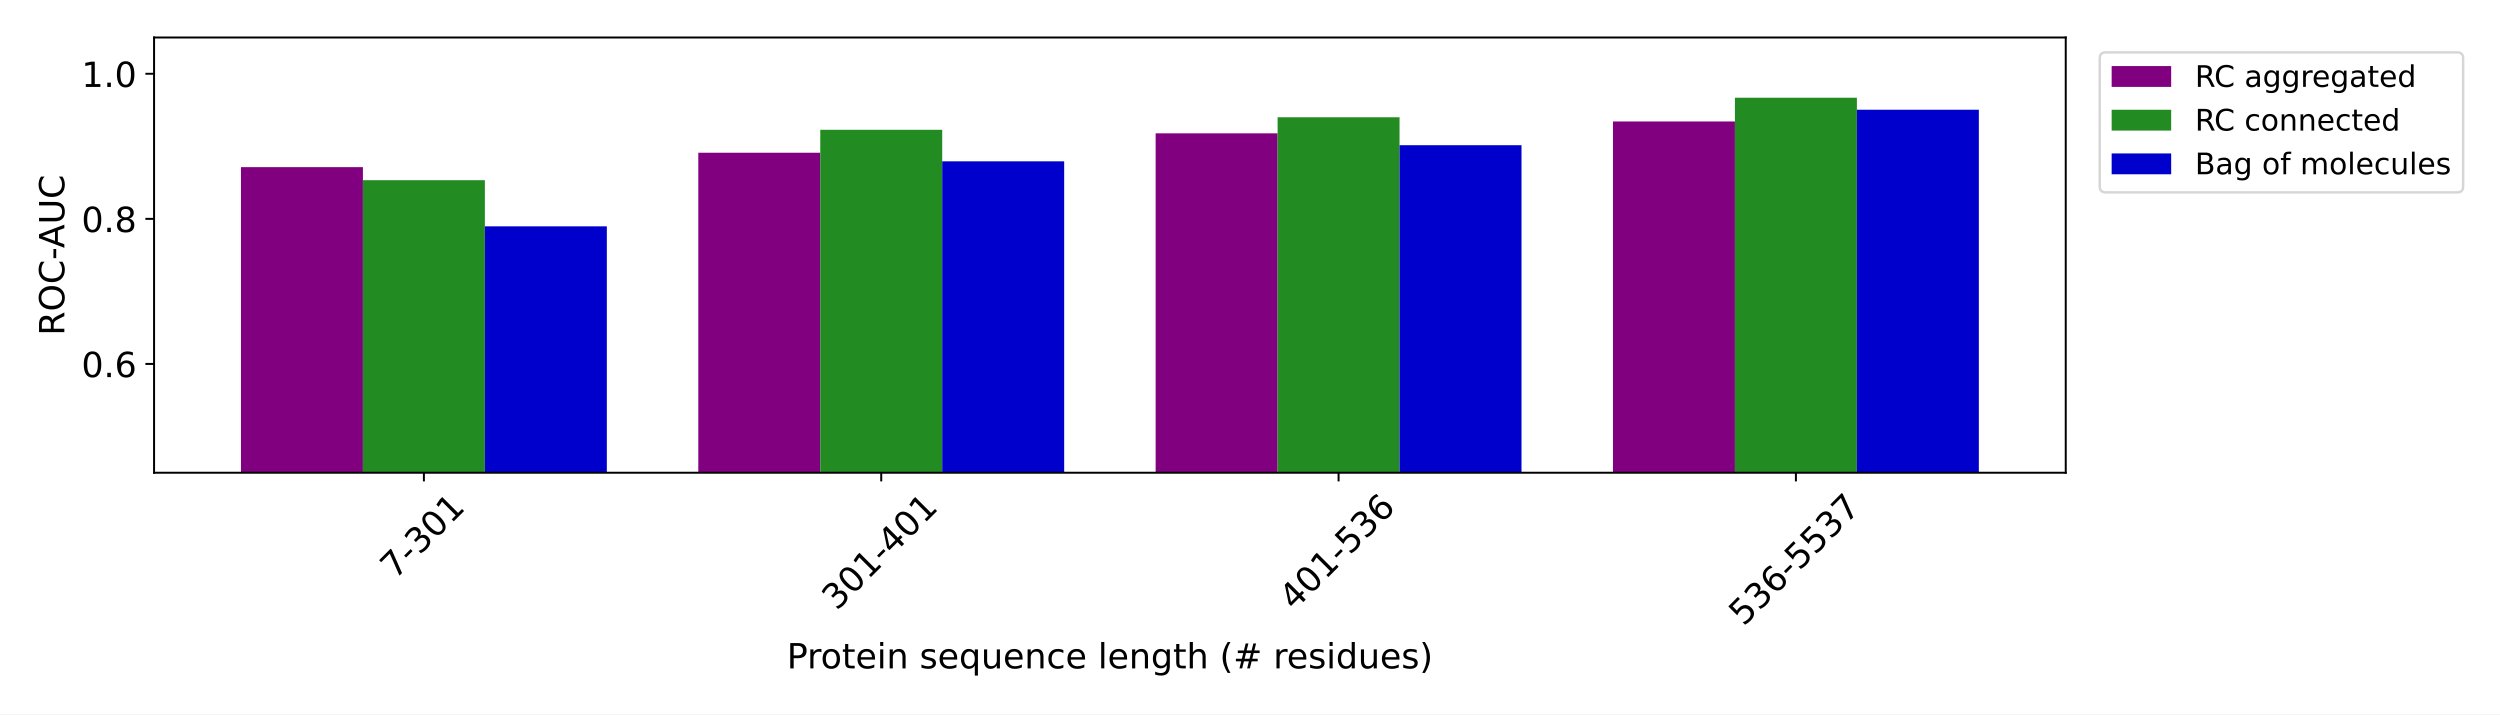
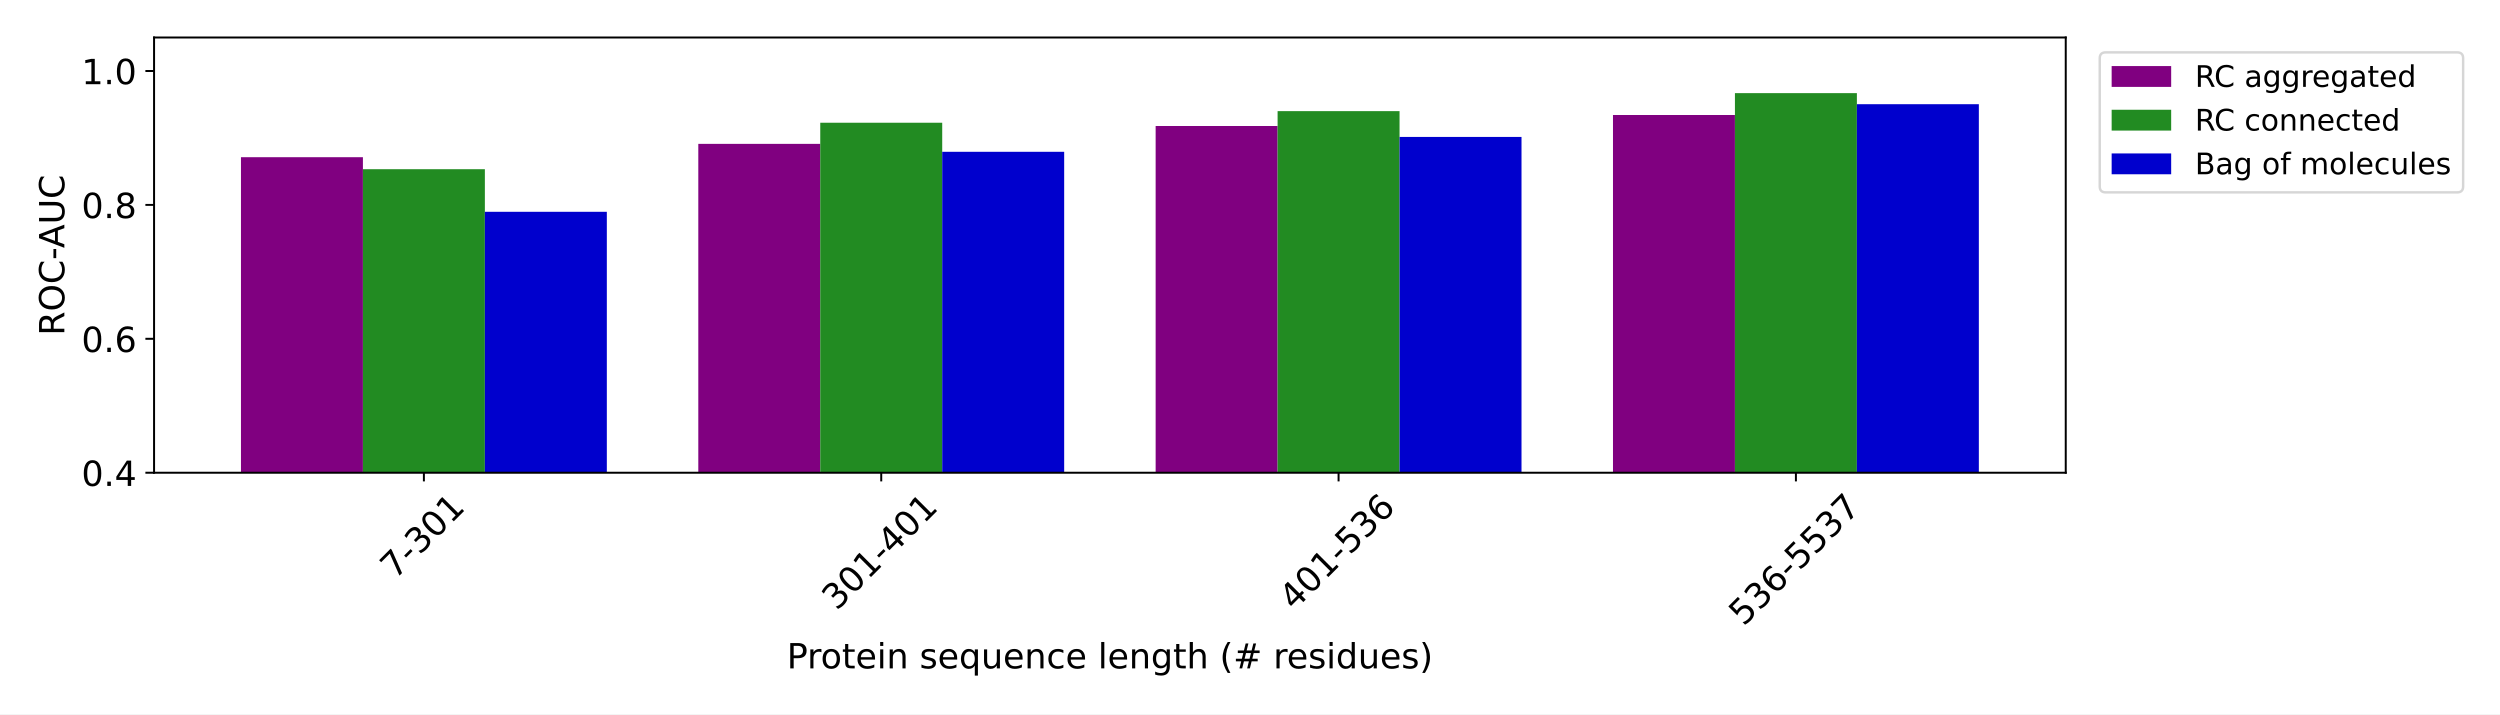
<svg xmlns="http://www.w3.org/2000/svg" xmlns:xlink="http://www.w3.org/1999/xlink" width="1008pt" height="288pt" viewBox="0 0 1008 288" version="1.1">
  <defs>
    <style type="text/css">*{stroke-linejoin: round; stroke-linecap: butt}</style>
  </defs>
  <g id="figure_1">
    <g id="patch_1">
      <path d="M 0 288  L 1008 288  L 1008 0  L 0 0  z " style="fill: #ffffff" />
    </g>
    <g id="axes_1">
      <g id="patch_2">
        <path d="M 62.12 190.606  L 832.908 190.606  L 832.908 15.12  L 62.12 15.12  z " style="fill: #ffffff" />
      </g>
      <g id="patch_3">
-         <path d="M 97.156 322.221  L 146.329 322.221  L 146.329 67.394  L 97.156 67.394  z " clip-path="url(#p801b4d457c)" style="fill: #800080" />
+         <path d="M 97.156 298.598  L 146.329 298.598  L 146.329 63.373  L 97.156 63.373  z " clip-path="url(#p6242db1669)" style="fill: #800080" />
      </g>
      <g id="patch_4">
-         <path d="M 281.555 322.221  L 330.728 322.221  L 330.728 61.592  L 281.555 61.592  z " clip-path="url(#p801b4d457c)" style="fill: #800080" />
+         <path d="M 281.555 298.598  L 330.728 298.598  L 330.728 58.017  L 281.555 58.017  z " clip-path="url(#p6242db1669)" style="fill: #800080" />
      </g>
      <g id="patch_5">
-         <path d="M 465.954 322.221  L 515.127 322.221  L 515.127 53.772  L 465.954 53.772  z " clip-path="url(#p801b4d457c)" style="fill: #800080" />
+         <path d="M 465.954 298.598  L 515.127 298.598  L 515.127 50.799  L 465.954 50.799  z " clip-path="url(#p6242db1669)" style="fill: #800080" />
      </g>
      <g id="patch_6">
-         <path d="M 650.353 322.221  L 699.526 322.221  L 699.526 48.972  L 650.353 48.972  z " clip-path="url(#p801b4d457c)" style="fill: #800080" />
+         <path d="M 650.353 298.598  L 699.526 298.598  L 699.526 46.368  L 650.353 46.368  z " clip-path="url(#p6242db1669)" style="fill: #800080" />
      </g>
      <g id="patch_7">
-         <path d="M 146.329 322.221  L 195.502 322.221  L 195.502 72.655  L 146.329 72.655  z " clip-path="url(#p801b4d457c)" style="fill: #228b22" />
+         <path d="M 146.329 298.598  L 195.502 298.598  L 195.502 68.229  L 146.329 68.229  z " clip-path="url(#p6242db1669)" style="fill: #228b22" />
      </g>
      <g id="patch_8">
-         <path d="M 330.728 322.221  L 379.901 322.221  L 379.901 52.349  L 330.728 52.349  z " clip-path="url(#p801b4d457c)" style="fill: #228b22" />
+         <path d="M 330.728 298.598  L 379.901 298.598  L 379.901 49.485  L 330.728 49.485  z " clip-path="url(#p6242db1669)" style="fill: #228b22" />
      </g>
      <g id="patch_9">
-         <path d="M 515.127 322.221  L 564.3 322.221  L 564.3 47.272  L 515.127 47.272  z " clip-path="url(#p801b4d457c)" style="fill: #228b22" />
+         <path d="M 515.127 298.598  L 564.3 298.598  L 564.3 44.799  L 515.127 44.799  z " clip-path="url(#p6242db1669)" style="fill: #228b22" />
      </g>
      <g id="patch_10">
-         <path d="M 699.526 322.221  L 748.699 322.221  L 748.699 39.41  L 699.526 39.41  z " clip-path="url(#p801b4d457c)" style="fill: #228b22" />
+         <path d="M 699.526 298.598  L 748.699 298.598  L 748.699 37.541  L 699.526 37.541  z " clip-path="url(#p6242db1669)" style="fill: #228b22" />
      </g>
      <g id="patch_11">
-         <path d="M 195.502 322.221  L 244.675 322.221  L 244.675 91.245  L 195.502 91.245  z " clip-path="url(#p801b4d457c)" style="fill: #0000cd" />
+         <path d="M 195.502 298.598  L 244.675 298.598  L 244.675 85.389  L 195.502 85.389  z " clip-path="url(#p6242db1669)" style="fill: #0000cd" />
      </g>
      <g id="patch_12">
-         <path d="M 379.901 322.221  L 429.074 322.221  L 429.074 65.036  L 379.901 65.036  z " clip-path="url(#p801b4d457c)" style="fill: #0000cd" />
+         <path d="M 379.901 298.598  L 429.074 298.598  L 429.074 61.197  L 379.901 61.197  z " clip-path="url(#p6242db1669)" style="fill: #0000cd" />
      </g>
      <g id="patch_13">
-         <path d="M 564.3 322.221  L 613.473 322.221  L 613.473 58.554  L 564.3 58.554  z " clip-path="url(#p801b4d457c)" style="fill: #0000cd" />
+         <path d="M 564.3 298.598  L 613.473 298.598  L 613.473 55.213  L 564.3 55.213  z " clip-path="url(#p6242db1669)" style="fill: #0000cd" />
      </g>
      <g id="patch_14">
-         <path d="M 748.699 322.221  L 797.872 322.221  L 797.872 44.246  L 748.699 44.246  z " clip-path="url(#p801b4d457c)" style="fill: #0000cd" />
+         <path d="M 748.699 298.598  L 797.872 298.598  L 797.872 42.005  L 748.699 42.005  z " clip-path="url(#p6242db1669)" style="fill: #0000cd" />
      </g>
      <g id="matplotlib.axis_1">
        <g id="xtick_1">
          <g id="line2d_1">
            <defs>
-               <path id="m68cb323d8a" d="M 0 0  L 0 3.5  " style="stroke: #000000; stroke-width: 0.8" />
-             </defs>
-             <g>
-               <use xlink:href="#m68cb323d8a" x="170.915" y="190.606" style="stroke: #000000; stroke-width: 0.8" />
+               <path id="m3a8fdca616" d="M 0 0  L 0 3.5  " style="stroke: #000000; stroke-width: 0.8" />
+             </defs>
+             <g>
+               <use xlink:href="#m3a8fdca616" x="170.915" y="190.606" style="stroke: #000000; stroke-width: 0.8" />
            </g>
          </g>
          <g id="text_1">
            <g transform="translate(159.2642 233.894) rotate(-45) scale(0.14 -0.14)">
              <defs>
                <path id="DejaVuSans-37" d="M 525 4666  L 3525 4666  L 3525 4397  L 1831 0  L 1172 0  L 2766 4134  L 525 4134  L 525 4666  z " transform="scale(0.015625)" />
                <path id="DejaVuSans-2d" d="M 313 2009  L 1997 2009  L 1997 1497  L 313 1497  L 313 2009  z " transform="scale(0.015625)" />
                <path id="DejaVuSans-33" d="M 2597 2516  Q 3050 2419 3304 2112  Q 3559 1806 3559 1356  Q 3559 666 3084 287  Q 2609 -91 1734 -91  Q 1441 -91 1130 -33  Q 819 25 488 141  L 488 750  Q 750 597 1062 519  Q 1375 441 1716 441  Q 2309 441 2620 675  Q 2931 909 2931 1356  Q 2931 1769 2642 2001  Q 2353 2234 1838 2234  L 1294 2234  L 1294 2753  L 1863 2753  Q 2328 2753 2575 2939  Q 2822 3125 2822 3475  Q 2822 3834 2567 4026  Q 2313 4219 1838 4219  Q 1578 4219 1281 4162  Q 984 4106 628 3988  L 628 4550  Q 988 4650 1302 4700  Q 1616 4750 1894 4750  Q 2613 4750 3031 4423  Q 3450 4097 3450 3541  Q 3450 3153 3228 2886  Q 3006 2619 2597 2516  z " transform="scale(0.015625)" />
                <path id="DejaVuSans-30" d="M 2034 4250  Q 1547 4250 1301 3770  Q 1056 3291 1056 2328  Q 1056 1369 1301 889  Q 1547 409 2034 409  Q 2525 409 2770 889  Q 3016 1369 3016 2328  Q 3016 3291 2770 3770  Q 2525 4250 2034 4250  z M 2034 4750  Q 2819 4750 3233 4129  Q 3647 3509 3647 2328  Q 3647 1150 3233 529  Q 2819 -91 2034 -91  Q 1250 -91 836 529  Q 422 1150 422 2328  Q 422 3509 836 4129  Q 1250 4750 2034 4750  z " transform="scale(0.015625)" />
                <path id="DejaVuSans-31" d="M 794 531  L 1825 531  L 1825 4091  L 703 3866  L 703 4441  L 1819 4666  L 2450 4666  L 2450 531  L 3481 531  L 3481 0  L 794 0  L 794 531  z " transform="scale(0.015625)" />
              </defs>
              <use xlink:href="#DejaVuSans-37" />
              <use xlink:href="#DejaVuSans-2d" x="63.623" />
              <use xlink:href="#DejaVuSans-33" x="99.707" />
              <use xlink:href="#DejaVuSans-30" x="163.33" />
              <use xlink:href="#DejaVuSans-31" x="226.953" />
            </g>
          </g>
        </g>
        <g id="xtick_2">
          <g id="line2d_2">
            <g>
-               <use xlink:href="#m68cb323d8a" x="355.314" y="190.606" style="stroke: #000000; stroke-width: 0.8" />
+               <use xlink:href="#m3a8fdca616" x="355.314" y="190.606" style="stroke: #000000; stroke-width: 0.8" />
            </g>
          </g>
          <g id="text_2">
            <g transform="translate(337.3647 246.4911) rotate(-45) scale(0.14 -0.14)">
              <defs>
                <path id="DejaVuSans-34" d="M 2419 4116  L 825 1625  L 2419 1625  L 2419 4116  z M 2253 4666  L 3047 4666  L 3047 1625  L 3713 1625  L 3713 1100  L 3047 1100  L 3047 0  L 2419 0  L 2419 1100  L 313 1100  L 313 1709  L 2253 4666  z " transform="scale(0.015625)" />
              </defs>
              <use xlink:href="#DejaVuSans-33" />
              <use xlink:href="#DejaVuSans-30" x="63.623" />
              <use xlink:href="#DejaVuSans-31" x="127.246" />
              <use xlink:href="#DejaVuSans-2d" x="190.869" />
              <use xlink:href="#DejaVuSans-34" x="226.953" />
              <use xlink:href="#DejaVuSans-30" x="290.576" />
              <use xlink:href="#DejaVuSans-31" x="354.199" />
            </g>
          </g>
        </g>
        <g id="xtick_3">
          <g id="line2d_3">
            <g>
-               <use xlink:href="#m68cb323d8a" x="539.714" y="190.606" style="stroke: #000000; stroke-width: 0.8" />
+               <use xlink:href="#m3a8fdca616" x="539.714" y="190.606" style="stroke: #000000; stroke-width: 0.8" />
            </g>
          </g>
          <g id="text_3">
            <g transform="translate(521.7637 246.4911) rotate(-45) scale(0.14 -0.14)">
              <defs>
                <path id="DejaVuSans-35" d="M 691 4666  L 3169 4666  L 3169 4134  L 1269 4134  L 1269 2991  Q 1406 3038 1543 3061  Q 1681 3084 1819 3084  Q 2600 3084 3056 2656  Q 3513 2228 3513 1497  Q 3513 744 3044 326  Q 2575 -91 1722 -91  Q 1428 -91 1123 -41  Q 819 9 494 109  L 494 744  Q 775 591 1075 516  Q 1375 441 1709 441  Q 2250 441 2565 725  Q 2881 1009 2881 1497  Q 2881 1984 2565 2268  Q 2250 2553 1709 2553  Q 1456 2553 1204 2497  Q 953 2441 691 2322  L 691 4666  z " transform="scale(0.015625)" />
                <path id="DejaVuSans-36" d="M 2113 2584  Q 1688 2584 1439 2293  Q 1191 2003 1191 1497  Q 1191 994 1439 701  Q 1688 409 2113 409  Q 2538 409 2786 701  Q 3034 994 3034 1497  Q 3034 2003 2786 2293  Q 2538 2584 2113 2584  z M 3366 4563  L 3366 3988  Q 3128 4100 2886 4159  Q 2644 4219 2406 4219  Q 1781 4219 1451 3797  Q 1122 3375 1075 2522  Q 1259 2794 1537 2939  Q 1816 3084 2150 3084  Q 2853 3084 3261 2657  Q 3669 2231 3669 1497  Q 3669 778 3244 343  Q 2819 -91 2113 -91  Q 1303 -91 875 529  Q 447 1150 447 2328  Q 447 3434 972 4092  Q 1497 4750 2381 4750  Q 2619 4750 2861 4703  Q 3103 4656 3366 4563  z " transform="scale(0.015625)" />
              </defs>
              <use xlink:href="#DejaVuSans-34" />
              <use xlink:href="#DejaVuSans-30" x="63.623" />
              <use xlink:href="#DejaVuSans-31" x="127.246" />
              <use xlink:href="#DejaVuSans-2d" x="190.869" />
              <use xlink:href="#DejaVuSans-35" x="226.953" />
              <use xlink:href="#DejaVuSans-33" x="290.576" />
              <use xlink:href="#DejaVuSans-36" x="354.199" />
            </g>
          </g>
        </g>
        <g id="xtick_4">
          <g id="line2d_4">
            <g>
-               <use xlink:href="#m68cb323d8a" x="724.113" y="190.606" style="stroke: #000000; stroke-width: 0.8" />
+               <use xlink:href="#m3a8fdca616" x="724.113" y="190.606" style="stroke: #000000; stroke-width: 0.8" />
            </g>
          </g>
          <g id="text_4">
            <g transform="translate(703.0135 252.7896) rotate(-45) scale(0.14 -0.14)">
              <use xlink:href="#DejaVuSans-35" />
              <use xlink:href="#DejaVuSans-33" x="63.623" />
              <use xlink:href="#DejaVuSans-36" x="127.246" />
              <use xlink:href="#DejaVuSans-2d" x="190.869" />
              <use xlink:href="#DejaVuSans-35" x="226.953" />
              <use xlink:href="#DejaVuSans-35" x="290.576" />
              <use xlink:href="#DejaVuSans-33" x="354.199" />
              <use xlink:href="#DejaVuSans-37" x="417.822" />
            </g>
          </g>
        </g>
        <g id="text_5">
          <g transform="translate(317.2549 269.4862) scale(0.14 -0.14)">
            <defs>
              <path id="DejaVuSans-50" d="M 1259 4147  L 1259 2394  L 2053 2394  Q 2494 2394 2734 2622  Q 2975 2850 2975 3272  Q 2975 3691 2734 3919  Q 2494 4147 2053 4147  L 1259 4147  z M 628 4666  L 2053 4666  Q 2838 4666 3239 4311  Q 3641 3956 3641 3272  Q 3641 2581 3239 2228  Q 2838 1875 2053 1875  L 1259 1875  L 1259 0  L 628 0  L 628 4666  z " transform="scale(0.015625)" />
              <path id="DejaVuSans-72" d="M 2631 2963  Q 2534 3019 2420 3045  Q 2306 3072 2169 3072  Q 1681 3072 1420 2755  Q 1159 2438 1159 1844  L 1159 0  L 581 0  L 581 3500  L 1159 3500  L 1159 2956  Q 1341 3275 1631 3429  Q 1922 3584 2338 3584  Q 2397 3584 2469 3576  Q 2541 3569 2628 3553  L 2631 2963  z " transform="scale(0.015625)" />
              <path id="DejaVuSans-6f" d="M 1959 3097  Q 1497 3097 1228 2736  Q 959 2375 959 1747  Q 959 1119 1226 758  Q 1494 397 1959 397  Q 2419 397 2687 759  Q 2956 1122 2956 1747  Q 2956 2369 2687 2733  Q 2419 3097 1959 3097  z M 1959 3584  Q 2709 3584 3137 3096  Q 3566 2609 3566 1747  Q 3566 888 3137 398  Q 2709 -91 1959 -91  Q 1206 -91 779 398  Q 353 888 353 1747  Q 353 2609 779 3096  Q 1206 3584 1959 3584  z " transform="scale(0.015625)" />
              <path id="DejaVuSans-74" d="M 1172 4494  L 1172 3500  L 2356 3500  L 2356 3053  L 1172 3053  L 1172 1153  Q 1172 725 1289 603  Q 1406 481 1766 481  L 2356 481  L 2356 0  L 1766 0  Q 1100 0 847 248  Q 594 497 594 1153  L 594 3053  L 172 3053  L 172 3500  L 594 3500  L 594 4494  L 1172 4494  z " transform="scale(0.015625)" />
              <path id="DejaVuSans-65" d="M 3597 1894  L 3597 1613  L 953 1613  Q 991 1019 1311 708  Q 1631 397 2203 397  Q 2534 397 2845 478  Q 3156 559 3463 722  L 3463 178  Q 3153 47 2828 -22  Q 2503 -91 2169 -91  Q 1331 -91 842 396  Q 353 884 353 1716  Q 353 2575 817 3079  Q 1281 3584 2069 3584  Q 2775 3584 3186 3129  Q 3597 2675 3597 1894  z M 3022 2063  Q 3016 2534 2758 2815  Q 2500 3097 2075 3097  Q 1594 3097 1305 2825  Q 1016 2553 972 2059  L 3022 2063  z " transform="scale(0.015625)" />
              <path id="DejaVuSans-69" d="M 603 3500  L 1178 3500  L 1178 0  L 603 0  L 603 3500  z M 603 4863  L 1178 4863  L 1178 4134  L 603 4134  L 603 4863  z " transform="scale(0.015625)" />
              <path id="DejaVuSans-6e" d="M 3513 2113  L 3513 0  L 2938 0  L 2938 2094  Q 2938 2591 2744 2837  Q 2550 3084 2163 3084  Q 1697 3084 1428 2787  Q 1159 2491 1159 1978  L 1159 0  L 581 0  L 581 3500  L 1159 3500  L 1159 2956  Q 1366 3272 1645 3428  Q 1925 3584 2291 3584  Q 2894 3584 3203 3211  Q 3513 2838 3513 2113  z " transform="scale(0.015625)" />
              <path id="DejaVuSans-20" transform="scale(0.015625)" />
              <path id="DejaVuSans-73" d="M 2834 3397  L 2834 2853  Q 2591 2978 2328 3040  Q 2066 3103 1784 3103  Q 1356 3103 1142 2972  Q 928 2841 928 2578  Q 928 2378 1081 2264  Q 1234 2150 1697 2047  L 1894 2003  Q 2506 1872 2764 1633  Q 3022 1394 3022 966  Q 3022 478 2636 193  Q 2250 -91 1575 -91  Q 1294 -91 989 -36  Q 684 19 347 128  L 347 722  Q 666 556 975 473  Q 1284 391 1588 391  Q 1994 391 2212 530  Q 2431 669 2431 922  Q 2431 1156 2273 1281  Q 2116 1406 1581 1522  L 1381 1569  Q 847 1681 609 1914  Q 372 2147 372 2553  Q 372 3047 722 3315  Q 1072 3584 1716 3584  Q 2034 3584 2315 3537  Q 2597 3491 2834 3397  z " transform="scale(0.015625)" />
              <path id="DejaVuSans-71" d="M 947 1747  Q 947 1113 1208 752  Q 1469 391 1925 391  Q 2381 391 2643 752  Q 2906 1113 2906 1747  Q 2906 2381 2643 2742  Q 2381 3103 1925 3103  Q 1469 3103 1208 2742  Q 947 2381 947 1747  z M 2906 525  Q 2725 213 2448 61  Q 2172 -91 1784 -91  Q 1150 -91 751 415  Q 353 922 353 1747  Q 353 2572 751 3078  Q 1150 3584 1784 3584  Q 2172 3584 2448 3432  Q 2725 3281 2906 2969  L 2906 3500  L 3481 3500  L 3481 -1331  L 2906 -1331  L 2906 525  z " transform="scale(0.015625)" />
              <path id="DejaVuSans-75" d="M 544 1381  L 544 3500  L 1119 3500  L 1119 1403  Q 1119 906 1312 657  Q 1506 409 1894 409  Q 2359 409 2629 706  Q 2900 1003 2900 1516  L 2900 3500  L 3475 3500  L 3475 0  L 2900 0  L 2900 538  Q 2691 219 2414 64  Q 2138 -91 1772 -91  Q 1169 -91 856 284  Q 544 659 544 1381  z M 1991 3584  L 1991 3584  z " transform="scale(0.015625)" />
              <path id="DejaVuSans-63" d="M 3122 3366  L 3122 2828  Q 2878 2963 2633 3030  Q 2388 3097 2138 3097  Q 1578 3097 1268 2742  Q 959 2388 959 1747  Q 959 1106 1268 751  Q 1578 397 2138 397  Q 2388 397 2633 464  Q 2878 531 3122 666  L 3122 134  Q 2881 22 2623 -34  Q 2366 -91 2075 -91  Q 1284 -91 818 406  Q 353 903 353 1747  Q 353 2603 823 3093  Q 1294 3584 2113 3584  Q 2378 3584 2631 3529  Q 2884 3475 3122 3366  z " transform="scale(0.015625)" />
              <path id="DejaVuSans-6c" d="M 603 4863  L 1178 4863  L 1178 0  L 603 0  L 603 4863  z " transform="scale(0.015625)" />
              <path id="DejaVuSans-67" d="M 2906 1791  Q 2906 2416 2648 2759  Q 2391 3103 1925 3103  Q 1463 3103 1205 2759  Q 947 2416 947 1791  Q 947 1169 1205 825  Q 1463 481 1925 481  Q 2391 481 2648 825  Q 2906 1169 2906 1791  z M 3481 434  Q 3481 -459 3084 -895  Q 2688 -1331 1869 -1331  Q 1566 -1331 1297 -1286  Q 1028 -1241 775 -1147  L 775 -588  Q 1028 -725 1275 -790  Q 1522 -856 1778 -856  Q 2344 -856 2625 -561  Q 2906 -266 2906 331  L 2906 616  Q 2728 306 2450 153  Q 2172 0 1784 0  Q 1141 0 747 490  Q 353 981 353 1791  Q 353 2603 747 3093  Q 1141 3584 1784 3584  Q 2172 3584 2450 3431  Q 2728 3278 2906 2969  L 2906 3500  L 3481 3500  L 3481 434  z " transform="scale(0.015625)" />
              <path id="DejaVuSans-68" d="M 3513 2113  L 3513 0  L 2938 0  L 2938 2094  Q 2938 2591 2744 2837  Q 2550 3084 2163 3084  Q 1697 3084 1428 2787  Q 1159 2491 1159 1978  L 1159 0  L 581 0  L 581 4863  L 1159 4863  L 1159 2956  Q 1366 3272 1645 3428  Q 1925 3584 2291 3584  Q 2894 3584 3203 3211  Q 3513 2838 3513 2113  z " transform="scale(0.015625)" />
              <path id="DejaVuSans-28" d="M 1984 4856  Q 1566 4138 1362 3434  Q 1159 2731 1159 2009  Q 1159 1288 1364 580  Q 1569 -128 1984 -844  L 1484 -844  Q 1016 -109 783 600  Q 550 1309 550 2009  Q 550 2706 781 3412  Q 1013 4119 1484 4856  L 1984 4856  z " transform="scale(0.015625)" />
              <path id="DejaVuSans-23" d="M 3272 2816  L 2363 2816  L 2100 1772  L 3016 1772  L 3272 2816  z M 2803 4594  L 2478 3297  L 3391 3297  L 3719 4594  L 4219 4594  L 3897 3297  L 4872 3297  L 4872 2816  L 3775 2816  L 3519 1772  L 4513 1772  L 4513 1294  L 3397 1294  L 3072 0  L 2572 0  L 2894 1294  L 1978 1294  L 1656 0  L 1153 0  L 1478 1294  L 494 1294  L 494 1772  L 1594 1772  L 1856 2816  L 850 2816  L 850 3297  L 1978 3297  L 2297 4594  L 2803 4594  z " transform="scale(0.015625)" />
              <path id="DejaVuSans-64" d="M 2906 2969  L 2906 4863  L 3481 4863  L 3481 0  L 2906 0  L 2906 525  Q 2725 213 2448 61  Q 2172 -91 1784 -91  Q 1150 -91 751 415  Q 353 922 353 1747  Q 353 2572 751 3078  Q 1150 3584 1784 3584  Q 2172 3584 2448 3432  Q 2725 3281 2906 2969  z M 947 1747  Q 947 1113 1208 752  Q 1469 391 1925 391  Q 2381 391 2643 752  Q 2906 1113 2906 1747  Q 2906 2381 2643 2742  Q 2381 3103 1925 3103  Q 1469 3103 1208 2742  Q 947 2381 947 1747  z " transform="scale(0.015625)" />
              <path id="DejaVuSans-29" d="M 513 4856  L 1013 4856  Q 1481 4119 1714 3412  Q 1947 2706 1947 2009  Q 1947 1309 1714 600  Q 1481 -109 1013 -844  L 513 -844  Q 928 -128 1133 580  Q 1338 1288 1338 2009  Q 1338 2731 1133 3434  Q 928 4138 513 4856  z " transform="scale(0.015625)" />
            </defs>
            <use xlink:href="#DejaVuSans-50" />
            <use xlink:href="#DejaVuSans-72" x="58.553" />
            <use xlink:href="#DejaVuSans-6f" x="97.416" />
            <use xlink:href="#DejaVuSans-74" x="158.598" />
            <use xlink:href="#DejaVuSans-65" x="197.807" />
            <use xlink:href="#DejaVuSans-69" x="259.33" />
            <use xlink:href="#DejaVuSans-6e" x="287.113" />
            <use xlink:href="#DejaVuSans-20" x="350.492" />
            <use xlink:href="#DejaVuSans-73" x="382.279" />
            <use xlink:href="#DejaVuSans-65" x="434.379" />
            <use xlink:href="#DejaVuSans-71" x="495.902" />
            <use xlink:href="#DejaVuSans-75" x="559.379" />
            <use xlink:href="#DejaVuSans-65" x="622.758" />
            <use xlink:href="#DejaVuSans-6e" x="684.281" />
            <use xlink:href="#DejaVuSans-63" x="747.66" />
            <use xlink:href="#DejaVuSans-65" x="802.641" />
            <use xlink:href="#DejaVuSans-20" x="864.164" />
            <use xlink:href="#DejaVuSans-6c" x="895.951" />
            <use xlink:href="#DejaVuSans-65" x="923.734" />
            <use xlink:href="#DejaVuSans-6e" x="985.258" />
            <use xlink:href="#DejaVuSans-67" x="1048.637" />
            <use xlink:href="#DejaVuSans-74" x="1112.113" />
            <use xlink:href="#DejaVuSans-68" x="1151.322" />
            <use xlink:href="#DejaVuSans-20" x="1214.701" />
            <use xlink:href="#DejaVuSans-28" x="1246.488" />
            <use xlink:href="#DejaVuSans-23" x="1285.502" />
            <use xlink:href="#DejaVuSans-20" x="1369.291" />
            <use xlink:href="#DejaVuSans-72" x="1401.078" />
            <use xlink:href="#DejaVuSans-65" x="1439.941" />
            <use xlink:href="#DejaVuSans-73" x="1501.465" />
            <use xlink:href="#DejaVuSans-69" x="1553.564" />
            <use xlink:href="#DejaVuSans-64" x="1581.348" />
            <use xlink:href="#DejaVuSans-75" x="1644.824" />
            <use xlink:href="#DejaVuSans-65" x="1708.203" />
            <use xlink:href="#DejaVuSans-73" x="1769.727" />
            <use xlink:href="#DejaVuSans-29" x="1821.826" />
          </g>
        </g>
      </g>
      <g id="matplotlib.axis_2">
        <g id="ytick_1">
          <g id="line2d_5">
            <defs>
-               <path id="m043ed3bd9f" d="M 0 0  L -3.5 0  " style="stroke: #000000; stroke-width: 0.8" />
-             </defs>
-             <g>
-               <use xlink:href="#m043ed3bd9f" x="62.12" y="146.735" style="stroke: #000000; stroke-width: 0.8" />
+               <path id="m9c402645cf" d="M 0 0  L -3.5 0  " style="stroke: #000000; stroke-width: 0.8" />
+             </defs>
+             <g>
+               <use xlink:href="#m9c402645cf" x="62.12" y="190.606" style="stroke: #000000; stroke-width: 0.8" />
            </g>
          </g>
          <g id="text_6">
-             <g transform="translate(32.85563 152.0535) scale(0.14 -0.14)">
+             <g transform="translate(32.85563 195.9251) scale(0.14 -0.14)">
              <defs>
                <path id="DejaVuSans-2e" d="M 684 794  L 1344 794  L 1344 0  L 684 0  L 684 794  z " transform="scale(0.015625)" />
              </defs>
+               <use xlink:href="#DejaVuSans-30" />
+               <use xlink:href="#DejaVuSans-2e" x="63.623" />
+               <use xlink:href="#DejaVuSans-34" x="95.41" />
+             </g>
+           </g>
+         </g>
+         <g id="ytick_2">
+           <g id="line2d_6">
+             <g>
+               <use xlink:href="#m9c402645cf" x="62.12" y="136.61" style="stroke: #000000; stroke-width: 0.8" />
+             </g>
+           </g>
+           <g id="text_7">
+             <g transform="translate(32.85563 141.9293) scale(0.14 -0.14)">
              <use xlink:href="#DejaVuSans-30" />
              <use xlink:href="#DejaVuSans-2e" x="63.623" />
              <use xlink:href="#DejaVuSans-36" x="95.41" />
            </g>
          </g>
        </g>
-         <g id="ytick_2">
-           <g id="line2d_6">
-             <g>
-               <use xlink:href="#m043ed3bd9f" x="62.12" y="88.239" style="stroke: #000000; stroke-width: 0.8" />
-             </g>
-           </g>
-           <g id="text_7">
-             <g transform="translate(32.85563 93.55814) scale(0.14 -0.14)">
+         <g id="ytick_3">
+           <g id="line2d_7">
+             <g>
+               <use xlink:href="#m9c402645cf" x="62.12" y="82.615" style="stroke: #000000; stroke-width: 0.8" />
+             </g>
+           </g>
+           <g id="text_8">
+             <g transform="translate(32.85563 87.93358) scale(0.14 -0.14)">
              <defs>
                <path id="DejaVuSans-38" d="M 2034 2216  Q 1584 2216 1326 1975  Q 1069 1734 1069 1313  Q 1069 891 1326 650  Q 1584 409 2034 409  Q 2484 409 2743 651  Q 3003 894 3003 1313  Q 3003 1734 2745 1975  Q 2488 2216 2034 2216  z M 1403 2484  Q 997 2584 770 2862  Q 544 3141 544 3541  Q 544 4100 942 4425  Q 1341 4750 2034 4750  Q 2731 4750 3128 4425  Q 3525 4100 3525 3541  Q 3525 3141 3298 2862  Q 3072 2584 2669 2484  Q 3125 2378 3379 2068  Q 3634 1759 3634 1313  Q 3634 634 3220 271  Q 2806 -91 2034 -91  Q 1263 -91 848 271  Q 434 634 434 1313  Q 434 1759 690 2068  Q 947 2378 1403 2484  z M 1172 3481  Q 1172 3119 1398 2916  Q 1625 2713 2034 2713  Q 2441 2713 2670 2916  Q 2900 3119 2900 3481  Q 2900 3844 2670 4047  Q 2441 4250 2034 4250  Q 1625 4250 1398 4047  Q 1172 3844 1172 3481  z " transform="scale(0.015625)" />
              </defs>
              <use xlink:href="#DejaVuSans-30" />
              <use xlink:href="#DejaVuSans-2e" x="63.623" />
              <use xlink:href="#DejaVuSans-38" x="95.41" />
            </g>
          </g>
        </g>
-         <g id="ytick_3">
-           <g id="line2d_7">
-             <g>
-               <use xlink:href="#m043ed3bd9f" x="62.12" y="29.744" style="stroke: #000000; stroke-width: 0.8" />
-             </g>
-           </g>
-           <g id="text_8">
-             <g transform="translate(32.85563 35.06275) scale(0.14 -0.14)">
+         <g id="ytick_4">
+           <g id="line2d_8">
+             <g>
+               <use xlink:href="#m9c402645cf" x="62.12" y="28.619" style="stroke: #000000; stroke-width: 0.8" />
+             </g>
+           </g>
+           <g id="text_9">
+             <g transform="translate(32.85563 33.93784) scale(0.14 -0.14)">
              <use xlink:href="#DejaVuSans-31" />
              <use xlink:href="#DejaVuSans-2e" x="63.623" />
              <use xlink:href="#DejaVuSans-30" x="95.41" />
            </g>
          </g>
        </g>
-         <g id="text_9">
+         <g id="text_10">
          <g transform="translate(25.94406 135.2928) rotate(-90) scale(0.14 -0.14)">
            <defs>
              <path id="DejaVuSans-52" d="M 2841 2188  Q 3044 2119 3236 1894  Q 3428 1669 3622 1275  L 4263 0  L 3584 0  L 2988 1197  Q 2756 1666 2539 1819  Q 2322 1972 1947 1972  L 1259 1972  L 1259 0  L 628 0  L 628 4666  L 2053 4666  Q 2853 4666 3247 4331  Q 3641 3997 3641 3322  Q 3641 2881 3436 2590  Q 3231 2300 2841 2188  z M 1259 4147  L 1259 2491  L 2053 2491  Q 2509 2491 2742 2702  Q 2975 2913 2975 3322  Q 2975 3731 2742 3939  Q 2509 4147 2053 4147  L 1259 4147  z " transform="scale(0.015625)" />
              <path id="DejaVuSans-4f" d="M 2522 4238  Q 1834 4238 1429 3725  Q 1025 3213 1025 2328  Q 1025 1447 1429 934  Q 1834 422 2522 422  Q 3209 422 3611 934  Q 4013 1447 4013 2328  Q 4013 3213 3611 3725  Q 3209 4238 2522 4238  z M 2522 4750  Q 3503 4750 4090 4092  Q 4678 3434 4678 2328  Q 4678 1225 4090 567  Q 3503 -91 2522 -91  Q 1538 -91 948 565  Q 359 1222 359 2328  Q 359 3434 948 4092  Q 1538 4750 2522 4750  z " transform="scale(0.015625)" />
              <path id="DejaVuSans-43" d="M 4122 4306  L 4122 3641  Q 3803 3938 3442 4084  Q 3081 4231 2675 4231  Q 1875 4231 1450 3742  Q 1025 3253 1025 2328  Q 1025 1406 1450 917  Q 1875 428 2675 428  Q 3081 428 3442 575  Q 3803 722 4122 1019  L 4122 359  Q 3791 134 3420 21  Q 3050 -91 2638 -91  Q 1578 -91 968 557  Q 359 1206 359 2328  Q 359 3453 968 4101  Q 1578 4750 2638 4750  Q 3056 4750 3426 4639  Q 3797 4528 4122 4306  z " transform="scale(0.015625)" />
              <path id="DejaVuSans-41" d="M 2188 4044  L 1331 1722  L 3047 1722  L 2188 4044  z M 1831 4666  L 2547 4666  L 4325 0  L 3669 0  L 3244 1197  L 1141 1197  L 716 0  L 50 0  L 1831 4666  z " transform="scale(0.015625)" />
              <path id="DejaVuSans-55" d="M 556 4666  L 1191 4666  L 1191 1831  Q 1191 1081 1462 751  Q 1734 422 2344 422  Q 2950 422 3222 751  Q 3494 1081 3494 1831  L 3494 4666  L 4128 4666  L 4128 1753  Q 4128 841 3676 375  Q 3225 -91 2344 -91  Q 1459 -91 1007 375  Q 556 841 556 1753  L 556 4666  z " transform="scale(0.015625)" />
            </defs>
            <use xlink:href="#DejaVuSans-52" />
            <use xlink:href="#DejaVuSans-4f" x="69.482" />
            <use xlink:href="#DejaVuSans-43" x="148.193" />
            <use xlink:href="#DejaVuSans-2d" x="218.018" />
            <use xlink:href="#DejaVuSans-41" x="251.852" />
            <use xlink:href="#DejaVuSans-55" x="320.26" />
            <use xlink:href="#DejaVuSans-43" x="393.453" />
          </g>
        </g>
      </g>
      <g id="patch_15">
        <path d="M 62.12 190.606  L 62.12 15.12  " style="fill: none; stroke: #000000; stroke-width: 0.8; stroke-linejoin: miter; stroke-linecap: square" />
      </g>
      <g id="patch_16">
        <path d="M 832.908 190.606  L 832.908 15.12  " style="fill: none; stroke: #000000; stroke-width: 0.8; stroke-linejoin: miter; stroke-linecap: square" />
      </g>
      <g id="patch_17">
        <path d="M 62.12 190.606  L 832.908 190.606  " style="fill: none; stroke: #000000; stroke-width: 0.8; stroke-linejoin: miter; stroke-linecap: square" />
      </g>
      <g id="patch_18">
        <path d="M 62.12 15.12  L 832.908 15.12  " style="fill: none; stroke: #000000; stroke-width: 0.8; stroke-linejoin: miter; stroke-linecap: square" />
      </g>
      <g id="legend_1">
        <g id="patch_19">
          <path d="M 849.016 77.561  L 990.736 77.561  Q 993.136 77.561 993.136 75.161  L 993.136 23.52  Q 993.136 21.12 990.736 21.12  L 849.016 21.12  Q 846.616 21.12 846.616 23.52  L 846.616 75.161  Q 846.616 77.561 849.016 77.561  z " style="fill: #ffffff; opacity: 0.8; stroke: #cccccc; stroke-linejoin: miter" />
        </g>
        <g id="patch_20">
          <path d="M 851.416 35.038  L 875.416 35.038  L 875.416 26.638  L 851.416 26.638  z " style="fill: #800080" />
        </g>
-         <g id="text_10">
+         <g id="text_11">
          <g transform="translate(885.0159 35.03813) scale(0.12 -0.12)">
            <defs>
              <path id="DejaVuSans-61" d="M 2194 1759  Q 1497 1759 1228 1600  Q 959 1441 959 1056  Q 959 750 1161 570  Q 1363 391 1709 391  Q 2188 391 2477 730  Q 2766 1069 2766 1631  L 2766 1759  L 2194 1759  z M 3341 1997  L 3341 0  L 2766 0  L 2766 531  Q 2569 213 2275 61  Q 1981 -91 1556 -91  Q 1019 -91 701 211  Q 384 513 384 1019  Q 384 1609 779 1909  Q 1175 2209 1959 2209  L 2766 2209  L 2766 2266  Q 2766 2663 2505 2880  Q 2244 3097 1772 3097  Q 1472 3097 1187 3025  Q 903 2953 641 2809  L 641 3341  Q 956 3463 1253 3523  Q 1550 3584 1831 3584  Q 2591 3584 2966 3190  Q 3341 2797 3341 1997  z " transform="scale(0.015625)" />
            </defs>
            <use xlink:href="#DejaVuSans-52" />
            <use xlink:href="#DejaVuSans-43" x="64.482" />
            <use xlink:href="#DejaVuSans-20" x="134.307" />
            <use xlink:href="#DejaVuSans-61" x="166.094" />
            <use xlink:href="#DejaVuSans-67" x="227.373" />
            <use xlink:href="#DejaVuSans-67" x="290.85" />
            <use xlink:href="#DejaVuSans-72" x="354.326" />
            <use xlink:href="#DejaVuSans-65" x="393.189" />
            <use xlink:href="#DejaVuSans-67" x="454.713" />
            <use xlink:href="#DejaVuSans-61" x="518.189" />
            <use xlink:href="#DejaVuSans-74" x="579.469" />
            <use xlink:href="#DejaVuSans-65" x="618.678" />
            <use xlink:href="#DejaVuSans-64" x="680.201" />
          </g>
        </g>
        <g id="patch_21">
          <path d="M 851.416 52.652  L 875.416 52.652  L 875.416 44.252  L 851.416 44.252  z " style="fill: #228b22" />
        </g>
-         <g id="text_11">
+         <g id="text_12">
          <g transform="translate(885.0159 52.65187) scale(0.12 -0.12)">
            <use xlink:href="#DejaVuSans-52" />
            <use xlink:href="#DejaVuSans-43" x="64.482" />
            <use xlink:href="#DejaVuSans-20" x="134.307" />
            <use xlink:href="#DejaVuSans-63" x="166.094" />
            <use xlink:href="#DejaVuSans-6f" x="221.074" />
            <use xlink:href="#DejaVuSans-6e" x="282.256" />
            <use xlink:href="#DejaVuSans-6e" x="345.635" />
            <use xlink:href="#DejaVuSans-65" x="409.014" />
            <use xlink:href="#DejaVuSans-63" x="470.537" />
            <use xlink:href="#DejaVuSans-74" x="525.518" />
            <use xlink:href="#DejaVuSans-65" x="564.727" />
            <use xlink:href="#DejaVuSans-64" x="626.25" />
          </g>
        </g>
        <g id="patch_22">
          <path d="M 851.416 70.266  L 875.416 70.266  L 875.416 61.866  L 851.416 61.866  z " style="fill: #0000cd" />
        </g>
-         <g id="text_12">
+         <g id="text_13">
          <g transform="translate(885.0159 70.26562) scale(0.12 -0.12)">
            <defs>
              <path id="DejaVuSans-42" d="M 1259 2228  L 1259 519  L 2272 519  Q 2781 519 3026 730  Q 3272 941 3272 1375  Q 3272 1813 3026 2020  Q 2781 2228 2272 2228  L 1259 2228  z M 1259 4147  L 1259 2741  L 2194 2741  Q 2656 2741 2882 2914  Q 3109 3088 3109 3444  Q 3109 3797 2882 3972  Q 2656 4147 2194 4147  L 1259 4147  z M 628 4666  L 2241 4666  Q 2963 4666 3353 4366  Q 3744 4066 3744 3513  Q 3744 3084 3544 2831  Q 3344 2578 2956 2516  Q 3422 2416 3680 2098  Q 3938 1781 3938 1306  Q 3938 681 3513 340  Q 3088 0 2303 0  L 628 0  L 628 4666  z " transform="scale(0.015625)" />
              <path id="DejaVuSans-66" d="M 2375 4863  L 2375 4384  L 1825 4384  Q 1516 4384 1395 4259  Q 1275 4134 1275 3809  L 1275 3500  L 2222 3500  L 2222 3053  L 1275 3053  L 1275 0  L 697 0  L 697 3053  L 147 3053  L 147 3500  L 697 3500  L 697 3744  Q 697 4328 969 4595  Q 1241 4863 1831 4863  L 2375 4863  z " transform="scale(0.015625)" />
              <path id="DejaVuSans-6d" d="M 3328 2828  Q 3544 3216 3844 3400  Q 4144 3584 4550 3584  Q 5097 3584 5394 3201  Q 5691 2819 5691 2113  L 5691 0  L 5113 0  L 5113 2094  Q 5113 2597 4934 2840  Q 4756 3084 4391 3084  Q 3944 3084 3684 2787  Q 3425 2491 3425 1978  L 3425 0  L 2847 0  L 2847 2094  Q 2847 2600 2669 2842  Q 2491 3084 2119 3084  Q 1678 3084 1418 2786  Q 1159 2488 1159 1978  L 1159 0  L 581 0  L 581 3500  L 1159 3500  L 1159 2956  Q 1356 3278 1631 3431  Q 1906 3584 2284 3584  Q 2666 3584 2933 3390  Q 3200 3197 3328 2828  z " transform="scale(0.015625)" />
            </defs>
            <use xlink:href="#DejaVuSans-42" />
            <use xlink:href="#DejaVuSans-61" x="68.604" />
            <use xlink:href="#DejaVuSans-67" x="129.883" />
            <use xlink:href="#DejaVuSans-20" x="193.359" />
            <use xlink:href="#DejaVuSans-6f" x="225.146" />
            <use xlink:href="#DejaVuSans-66" x="286.328" />
            <use xlink:href="#DejaVuSans-20" x="321.533" />
            <use xlink:href="#DejaVuSans-6d" x="353.32" />
            <use xlink:href="#DejaVuSans-6f" x="450.732" />
            <use xlink:href="#DejaVuSans-6c" x="511.914" />
            <use xlink:href="#DejaVuSans-65" x="539.697" />
            <use xlink:href="#DejaVuSans-63" x="601.221" />
            <use xlink:href="#DejaVuSans-75" x="656.201" />
            <use xlink:href="#DejaVuSans-6c" x="719.58" />
            <use xlink:href="#DejaVuSans-65" x="747.363" />
            <use xlink:href="#DejaVuSans-73" x="808.887" />
          </g>
        </g>
      </g>
    </g>
  </g>
  <defs>
-     <clipPath id="p801b4d457c">
+     <clipPath id="p6242db1669">
      <rect x="62.12" y="15.12" width="770.788" height="175.486" />
    </clipPath>
  </defs>
</svg>
